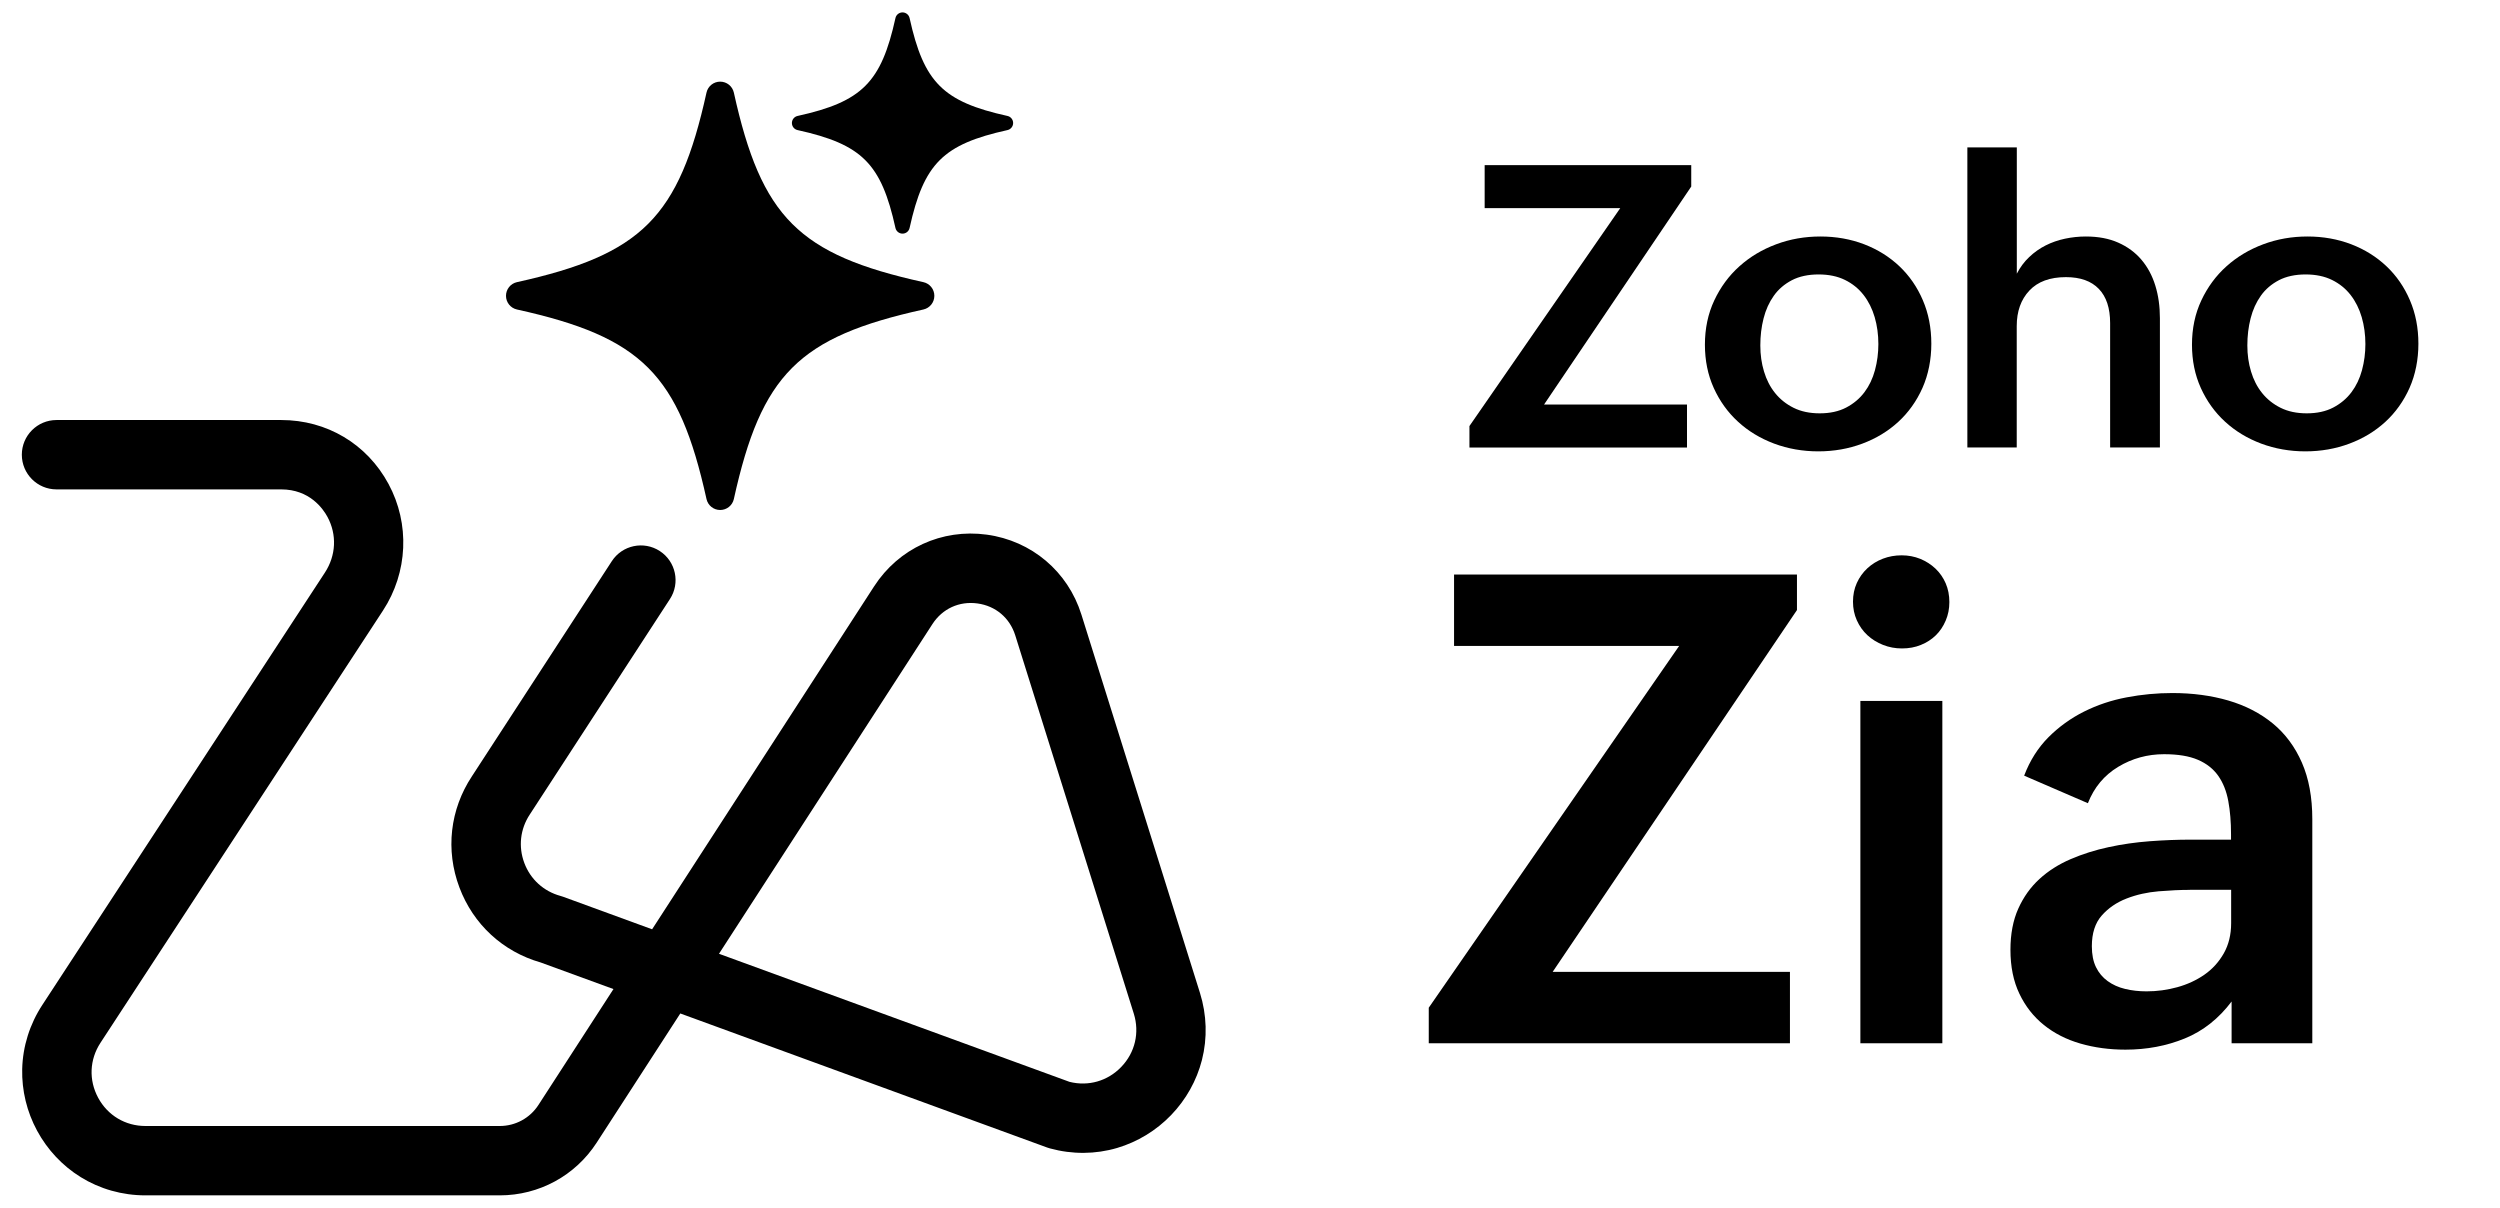
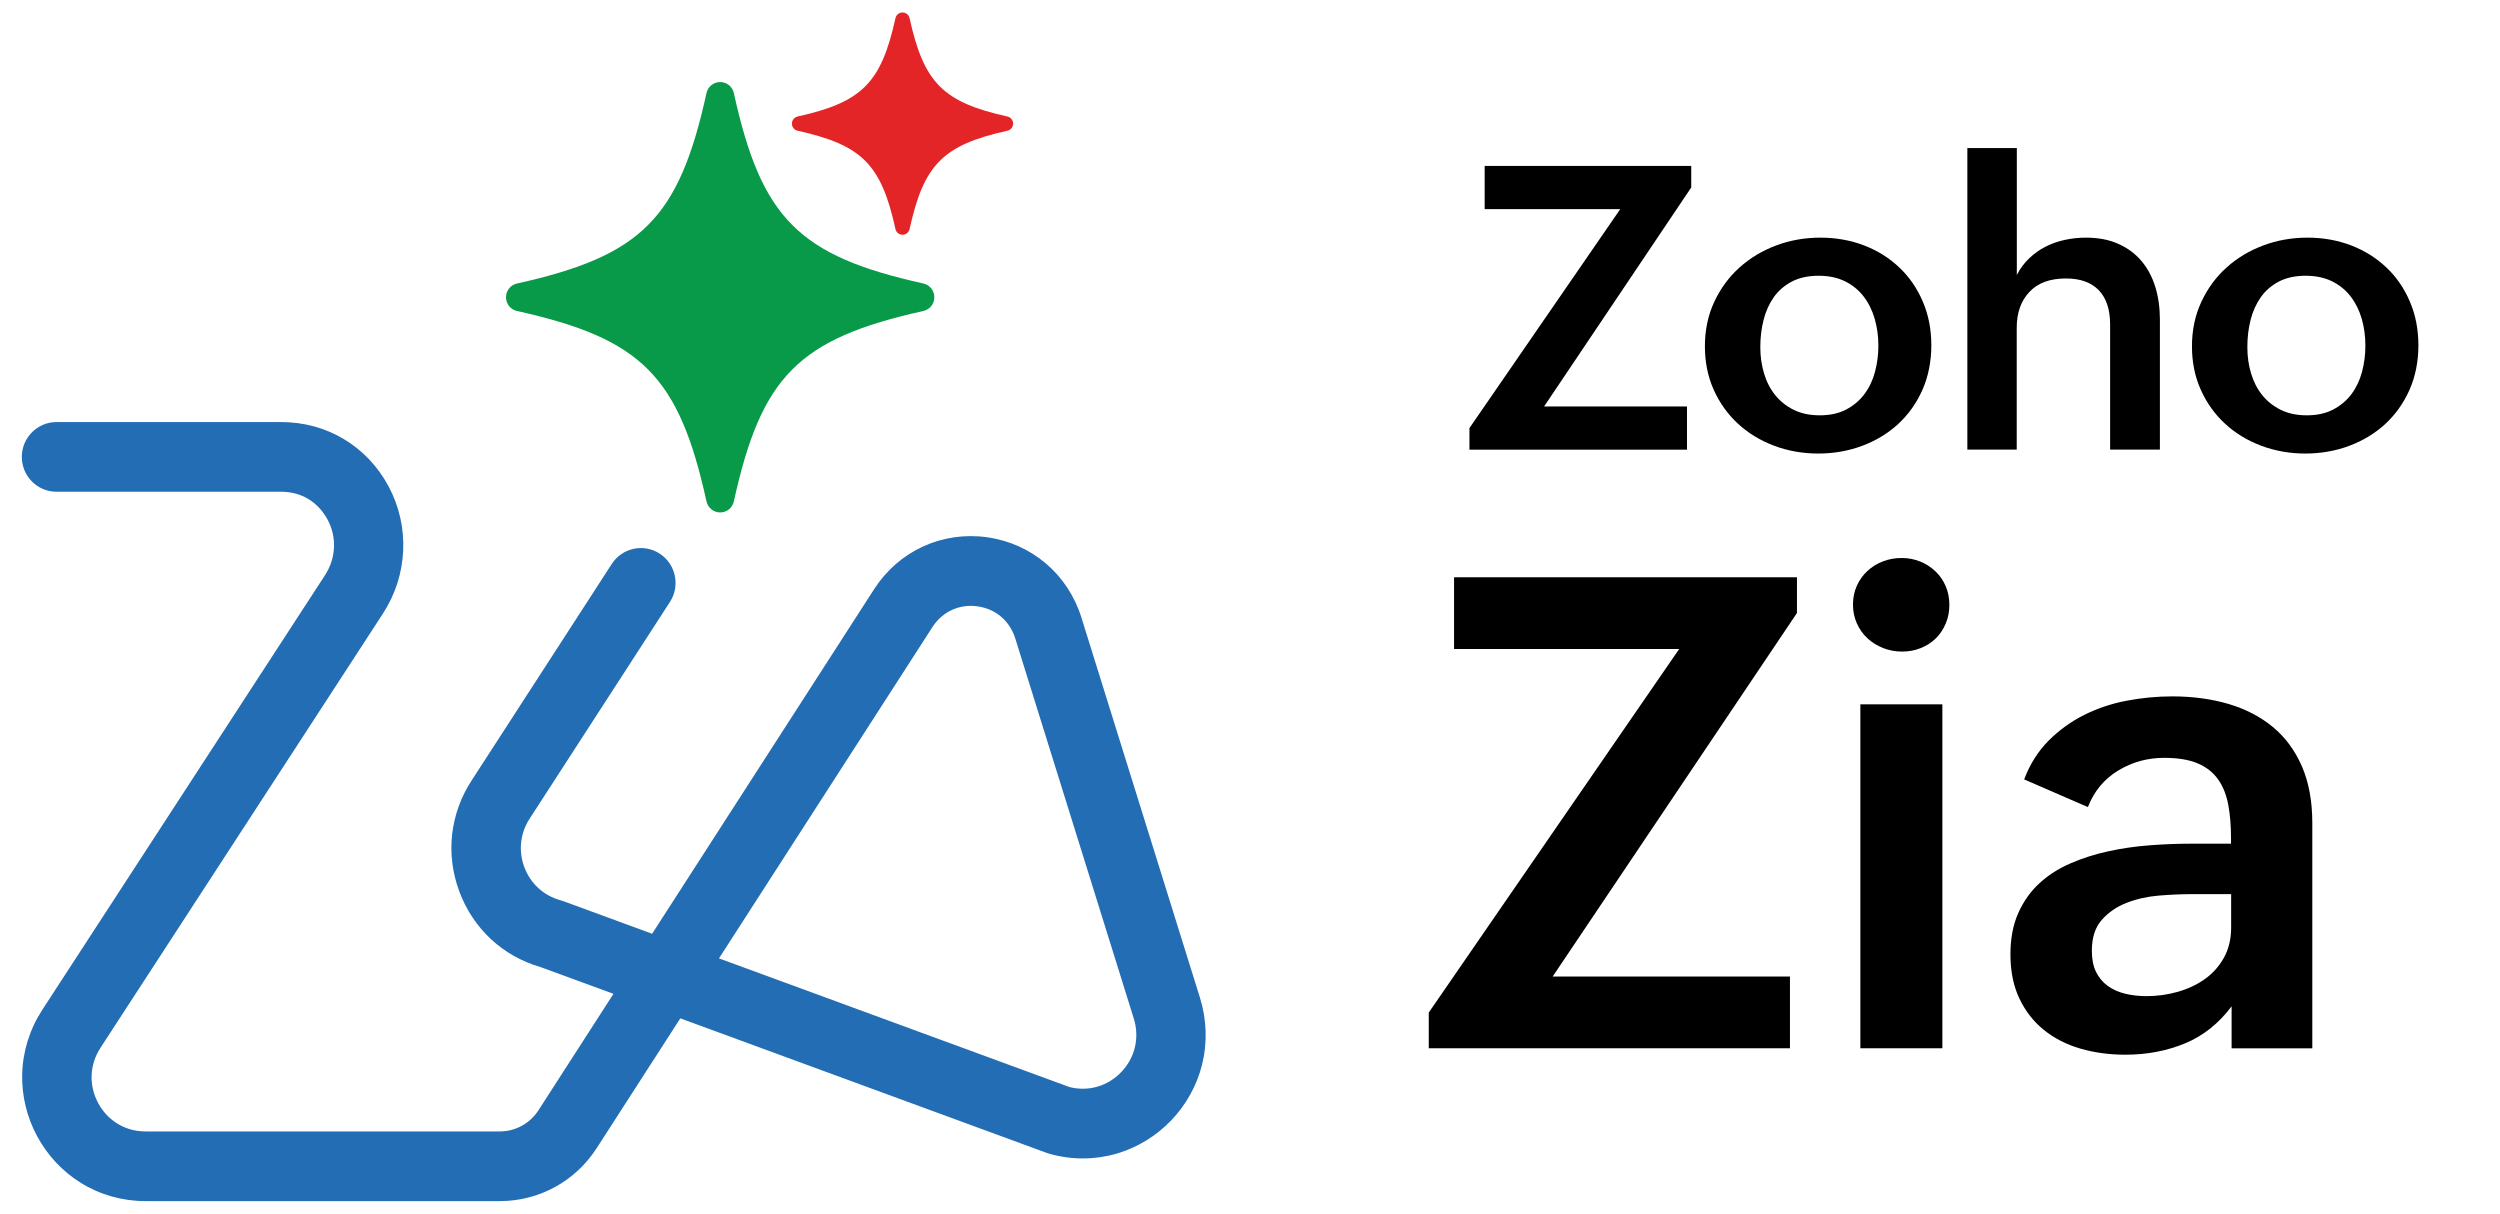
- <svg xmlns="http://www.w3.org/2000/svg" id="Layer_1" version="1.1" viewBox="0 0 612.7 296">
-   <defs>
-     
-   </defs>
-   <g>
-     <g>
-       <path d="M350.16,246.97l61.37-88.67h-55.17v-17.5h84.04v8.71l-59.87,88.67h58.15v17.5h-88.52v-8.71Z" />
-       <path d="M454.13,147.47c0-1.67.31-3.2.94-4.59.63-1.39,1.49-2.59,2.59-3.61,1.1-1.02,2.37-1.8,3.81-2.35,1.44-.55,2.97-.82,4.59-.82s3.14.29,4.55.86c1.41.58,2.65,1.37,3.73,2.39,1.07,1.02,1.91,2.22,2.51,3.61.6,1.39.9,2.92.9,4.59s-.3,3.14-.9,4.55-1.41,2.62-2.43,3.61c-1.02,1-2.24,1.78-3.65,2.35-1.41.58-2.96.86-4.63.86s-3.17-.29-4.63-.86c-1.46-.58-2.75-1.37-3.85-2.39-1.1-1.02-1.96-2.24-2.59-3.65-.63-1.41-.94-2.93-.94-4.55ZM455.94,171.79h20.09v83.89h-20.09v-83.89Z" />
-       <path d="M546.96,245.4c-3.19,4.24-7.02,7.27-11.5,9.1-4.47,1.83-9.33,2.75-14.56,2.75-3.92,0-7.6-.5-11.03-1.49-3.43-.99-6.41-2.51-8.95-4.55-2.54-2.04-4.54-4.59-6-7.65-1.47-3.06-2.2-6.66-2.2-10.79,0-3.87.64-7.23,1.92-10.08,1.28-2.85,3.01-5.27,5.18-7.26,2.17-1.99,4.72-3.61,7.65-4.87,2.93-1.26,6.03-2.24,9.3-2.94,3.27-.71,6.63-1.19,10.08-1.45,3.45-.26,6.8-.39,10.04-.39h9.89v-1.33c0-2.98-.22-5.69-.67-8.12-.45-2.43-1.27-4.5-2.47-6.2-1.2-1.7-2.86-3.01-4.98-3.92-2.12-.91-4.88-1.37-8.28-1.37-4.08,0-7.83,1.03-11.26,3.1-3.43,2.07-5.9,5.04-7.42,8.91l-15.62-6.75c1.41-3.71,3.4-6.85,5.96-9.42,2.56-2.56,5.47-4.66,8.71-6.28,3.24-1.62,6.72-2.79,10.44-3.49,3.71-.71,7.46-1.06,11.22-1.06,4.97,0,9.55.62,13.73,1.84,4.18,1.23,7.81,3.1,10.87,5.61s5.44,5.72,7.14,9.61,2.55,8.51,2.55,13.85v54.93h-19.78v-10.28ZM536.68,218.09c-2.3,0-4.85.12-7.65.35-2.8.24-5.41.82-7.85,1.77-2.43.94-4.46,2.33-6.08,4.16-1.62,1.83-2.43,4.34-2.43,7.53,0,2.04.34,3.75,1.02,5.14.68,1.39,1.63,2.52,2.86,3.41,1.23.89,2.65,1.53,4.28,1.92,1.62.39,3.37.59,5.26.59,2.56,0,5.07-.34,7.53-1.02,2.46-.68,4.67-1.7,6.63-3.06,1.96-1.36,3.54-3.1,4.75-5.22,1.2-2.12,1.81-4.59,1.81-7.42v-8.16h-10.12Z" />
-     </g>
-     <g>
-       <path d="M360.12,104.43l36.97-53.42h-33.23v-10.54h50.63v5.25l-36.07,53.42h35.03v10.54h-53.32v-5.25Z" />
-       <path d="M417.84,84.48c0-3.97.76-7.59,2.29-10.85,1.53-3.26,3.58-6.05,6.17-8.37,2.58-2.32,5.58-4.11,9-5.39,3.42-1.28,7.04-1.91,10.85-1.91s7.42.64,10.73,1.91c3.31,1.28,6.18,3.07,8.63,5.39s4.36,5.09,5.74,8.32c1.39,3.23,2.08,6.78,2.08,10.66s-.73,7.58-2.17,10.83c-1.45,3.25-3.43,6.02-5.93,8.32-2.51,2.3-5.44,4.08-8.82,5.34-3.37,1.26-6.97,1.89-10.78,1.89s-7.46-.64-10.85-1.91c-3.39-1.28-6.33-3.06-8.84-5.37-2.51-2.3-4.48-5.05-5.93-8.25-1.45-3.2-2.17-6.74-2.17-10.61ZM445.97,101.3c2.52,0,4.69-.47,6.5-1.42,1.81-.95,3.3-2.2,4.47-3.76,1.17-1.56,2.03-3.36,2.58-5.41.55-2.05.83-4.18.83-6.38,0-2.33-.3-4.53-.9-6.59-.6-2.06-1.51-3.88-2.72-5.44-1.21-1.56-2.73-2.79-4.56-3.69-1.83-.9-3.99-1.35-6.48-1.35s-4.74.47-6.55,1.42c-1.81.95-3.29,2.21-4.42,3.81-1.13,1.59-1.97,3.44-2.5,5.53-.54,2.1-.8,4.31-.8,6.64s.3,4.37.9,6.38,1.5,3.78,2.72,5.29c1.21,1.51,2.73,2.72,4.54,3.62,1.81.9,3.95,1.35,6.41,1.35Z" />
-       <path d="M482.18,36.12h12.1v30.96c.82-1.58,1.83-2.94,3.05-4.09,1.21-1.15,2.55-2.1,4.02-2.84,1.46-.74,3.04-1.29,4.73-1.65,1.69-.36,3.4-.54,5.13-.54,3.03,0,5.67.5,7.94,1.51,2.27,1.01,4.16,2.4,5.67,4.18,1.51,1.78,2.65,3.89,3.4,6.33.76,2.44,1.13,5.11,1.13,8.01v31.67h-12.2v-30.49c0-3.66-.92-6.45-2.77-8.37s-4.53-2.88-8.06-2.88c-3.91,0-6.89,1.09-8.96,3.29s-3.1,5.1-3.1,8.72v29.73h-12.1V36.12Z" />
-       <path d="M537.21,84.48c0-3.97.76-7.59,2.29-10.85,1.53-3.26,3.58-6.05,6.17-8.37,2.58-2.32,5.58-4.11,9-5.39,3.42-1.28,7.04-1.91,10.85-1.91s7.42.64,10.73,1.91c3.31,1.28,6.18,3.07,8.63,5.39s4.36,5.09,5.74,8.32c1.39,3.23,2.08,6.78,2.08,10.66s-.73,7.58-2.17,10.83c-1.45,3.25-3.43,6.02-5.93,8.32-2.51,2.3-5.44,4.08-8.82,5.34-3.37,1.26-6.97,1.89-10.78,1.89s-7.46-.64-10.85-1.91c-3.39-1.28-6.33-3.06-8.84-5.37-2.51-2.3-4.48-5.05-5.93-8.25-1.45-3.2-2.17-6.74-2.17-10.61ZM565.33,101.3c2.52,0,4.69-.47,6.5-1.42,1.81-.95,3.3-2.2,4.47-3.76,1.17-1.56,2.03-3.36,2.58-5.41.55-2.05.83-4.18.83-6.38,0-2.33-.3-4.53-.9-6.59-.6-2.06-1.51-3.88-2.72-5.44-1.21-1.56-2.73-2.79-4.56-3.69-1.83-.9-3.99-1.35-6.48-1.35s-4.74.47-6.55,1.42c-1.81.95-3.29,2.21-4.42,3.81-1.13,1.59-1.97,3.44-2.5,5.53-.54,2.1-.8,4.31-.8,6.64s.3,4.37.9,6.38,1.5,3.78,2.72,5.29c1.21,1.51,2.73,2.72,4.54,3.62,1.81.9,3.95,1.35,6.41,1.35Z" />
-     </g>
-   </g>
-   <g>
-     <path class="st1" d="M122.47,292.96H35.65c-5.69,0-11.19-1.56-15.92-4.5-4.44-2.76-8.11-6.68-10.63-11.33s-3.78-9.87-3.66-15.1c.13-5.57,1.84-11.03,4.96-15.78l69.22-105.91c2.75-4.2,2.99-9.31.63-13.67-1.09-2.02-4.39-6.73-11.33-6.73H13.85c-4.7,0-8.5-3.81-8.5-8.5s3.81-8.5,8.5-8.5h55.07c11.17,0,21,5.85,26.29,15.65,5.29,9.79,4.77,21.7-1.36,31.06L24.63,255.56c-2.7,4.12-2.91,9.16-.57,13.49,2.34,4.33,6.67,6.91,11.59,6.91h86.82c3.85,0,7.41-1.93,9.5-5.17l18.38-28.39-17.85-6.52c-9.27-2.66-16.51-9.34-19.91-18.39-3.44-9.15-2.32-19.08,3.07-27.24l34.28-52.71c2.56-3.94,7.83-5.05,11.76-2.49,3.94,2.56,5.05,7.83,2.49,11.76l-34.3,52.73-.04.06c-2.36,3.56-2.85,7.9-1.35,11.9,1.5,4,4.73,6.94,8.85,8.07.23.06.45.13.67.21l21.8,7.97,54.41-84.05c6.03-9.31,16.61-14.17,27.6-12.67,10.99,1.5,19.88,9.01,23.2,19.59l29.05,92.7c1.69,5.4,1.86,11.09.49,16.47-1.29,5.04-3.9,9.71-7.56,13.5-3.65,3.79-8.23,6.57-13.22,8.05-5.32,1.57-11.02,1.61-16.47.11-.23-.06-.45-.13-.67-.21l-89.92-32.86-20.49,31.65c-5.24,8.1-14.13,12.93-23.77,12.93ZM262.12,265.14c4.62,1.16,9.34-.19,12.66-3.64,3.4-3.52,4.55-8.41,3.09-13.08l-29.05-92.7c-1.35-4.3-4.81-7.22-9.27-7.83-4.46-.61-8.58,1.28-11.03,5.06l-52.31,80.8,85.91,31.39Z" />
-     <g>
-       <path class="st2" d="M126.69,69.15c30.58-6.76,39.71-15.88,46.46-46.46.35-1.57,1.74-2.68,3.35-2.68h0c1.61,0,3,1.11,3.35,2.68,6.76,30.58,15.88,39.71,46.46,46.46,1.57.35,2.68,1.74,2.68,3.35h0c0,1.61-1.11,3-2.68,3.35-30.58,6.76-39.71,15.88-46.46,46.46-.35,1.57-1.74,2.68-3.35,2.68h0c-1.61,0-3-1.11-3.35-2.68-6.76-30.58-15.88-39.71-46.46-46.46-1.57-.35-2.68-1.74-2.68-3.35h0c0-1.61,1.11-3,2.68-3.35Z" />
-       <path class="st0" d="M195.46,28.42c15.8-3.49,20.51-8.2,24-24,.18-.81.9-1.38,1.73-1.38h0c.83,0,1.55.58,1.73,1.38,3.49,15.8,8.2,20.51,24,24,.81.18,1.38.9,1.38,1.73h0c0,.83-.58,1.55-1.38,1.73-15.8,3.49-20.51,8.2-24,24-.18.81-.9,1.38-1.73,1.38h0c-.83,0-1.55-.58-1.73-1.38-3.49-15.8-8.2-20.51-24-24-.81-.18-1.38-.9-1.38-1.73h0c0-.83.58-1.55,1.38-1.73Z" />
-     </g>
-   </g>
+ <svg xmlns="http://www.w3.org/2000/svg" width="103" height="50" viewBox="0 0 103 50" fill="none">
+   <path d="M58.865 41.718L69.182 26.74H59.907V23.784H74.035V25.255L63.97 40.233H73.746V43.189H58.865V41.718Z" fill="black" />
+   <path d="M76.343 24.91C76.343 24.628 76.395 24.37 76.501 24.135C76.607 23.9 76.751 23.698 76.936 23.525C77.121 23.353 77.335 23.221 77.577 23.128C77.819 23.035 78.076 22.99 78.349 22.99C78.621 22.99 78.876 23.039 79.113 23.135C79.35 23.233 79.559 23.367 79.74 23.539C79.92 23.711 80.062 23.914 80.162 24.149C80.263 24.383 80.314 24.642 80.314 24.924C80.314 25.206 80.263 25.454 80.162 25.693C80.062 25.931 79.925 26.135 79.754 26.302C79.582 26.471 79.377 26.603 79.14 26.699C78.903 26.797 78.643 26.845 78.362 26.845C78.081 26.845 77.829 26.796 77.584 26.699C77.338 26.601 77.121 26.468 76.936 26.296C76.751 26.123 76.607 25.917 76.501 25.679C76.395 25.441 76.343 25.184 76.343 24.91ZM76.647 29.019H80.025V43.189H76.647V29.019Z" fill="black" />
+   <path d="M91.948 41.453C91.412 42.169 90.768 42.681 90.015 42.99C89.264 43.299 88.447 43.454 87.568 43.454C86.909 43.454 86.29 43.37 85.713 43.203C85.137 43.035 84.636 42.779 84.209 42.434C83.782 42.09 83.446 41.659 83.2 41.142C82.953 40.625 82.83 40.017 82.83 39.319C82.83 38.666 82.938 38.098 83.153 37.617C83.368 37.135 83.659 36.726 84.024 36.39C84.389 36.054 84.817 35.78 85.31 35.568C85.802 35.355 86.324 35.189 86.873 35.071C87.423 34.951 87.988 34.87 88.568 34.826C89.148 34.782 89.711 34.76 90.256 34.76H91.918V34.535C91.918 34.032 91.881 33.574 91.806 33.164C91.73 32.753 91.592 32.404 91.39 32.117C91.189 31.829 90.91 31.608 90.553 31.454C90.197 31.301 89.733 31.223 89.161 31.223C88.475 31.223 87.845 31.397 87.268 31.747C86.692 32.096 86.276 32.598 86.021 33.252L83.395 32.111C83.632 31.485 83.967 30.954 84.397 30.52C84.828 30.088 85.317 29.733 85.861 29.459C86.406 29.186 86.991 28.988 87.616 28.87C88.24 28.75 88.871 28.691 89.502 28.691C90.338 28.691 91.108 28.796 91.811 29.002C92.513 29.209 93.124 29.525 93.638 29.949C94.152 30.373 94.552 30.916 94.838 31.573C95.124 32.23 95.267 33.01 95.267 33.912V43.191H91.942V41.454L91.948 41.453ZM90.22 36.84C89.834 36.84 89.405 36.86 88.934 36.899C88.464 36.939 88.025 37.037 87.615 37.198C87.206 37.356 86.865 37.591 86.593 37.9C86.32 38.209 86.184 38.633 86.184 39.172C86.184 39.517 86.241 39.806 86.356 40.041C86.47 40.275 86.63 40.466 86.836 40.617C87.043 40.767 87.282 40.875 87.556 40.941C87.828 41.007 88.122 41.041 88.44 41.041C88.871 41.041 89.292 40.983 89.706 40.868C90.12 40.753 90.491 40.581 90.82 40.351C91.15 40.122 91.416 39.828 91.619 39.47C91.821 39.111 91.923 38.694 91.923 38.216V36.838H90.222L90.22 36.84Z" fill="black" />
+   <path d="M60.539 17.64L66.754 8.617H61.168V6.836H69.679V7.723L63.616 16.747H69.504V18.527H60.541V17.64H60.539Z" fill="black" />
+   <path d="M70.242 14.27C70.242 13.6 70.37 12.988 70.627 12.438C70.885 11.887 71.229 11.415 71.665 11.024C72.098 10.632 72.603 10.329 73.177 10.113C73.752 9.897 74.361 9.791 75.001 9.791C75.642 9.791 76.249 9.899 76.805 10.113C77.362 10.329 77.844 10.632 78.256 11.024C78.668 11.415 78.989 11.883 79.221 12.429C79.455 12.975 79.571 13.574 79.571 14.23C79.571 14.885 79.448 15.51 79.206 16.059C78.962 16.608 78.629 17.076 78.209 17.465C77.787 17.853 77.294 18.154 76.726 18.367C76.16 18.579 75.555 18.686 74.914 18.686C74.274 18.686 73.66 18.578 73.09 18.363C72.52 18.147 72.026 17.846 71.604 17.456C71.182 17.068 70.851 16.603 70.607 16.062C70.363 15.522 70.242 14.924 70.242 14.27ZM74.971 17.111C75.395 17.111 75.76 17.032 76.064 16.872C76.368 16.711 76.619 16.5 76.815 16.236C77.012 15.973 77.157 15.669 77.249 15.323C77.342 14.976 77.389 14.617 77.389 14.245C77.389 13.851 77.338 13.48 77.237 13.132C77.136 12.784 76.984 12.476 76.78 12.213C76.577 11.949 76.321 11.742 76.013 11.589C75.706 11.438 75.343 11.361 74.924 11.361C74.506 11.361 74.127 11.441 73.823 11.601C73.519 11.762 73.27 11.975 73.08 12.245C72.89 12.514 72.749 12.826 72.66 13.179C72.569 13.534 72.525 13.907 72.525 14.301C72.525 14.694 72.576 15.039 72.677 15.378C72.777 15.718 72.929 16.017 73.134 16.272C73.337 16.527 73.593 16.731 73.897 16.883C74.201 17.035 74.561 17.111 74.975 17.111H74.971Z" fill="black" />
+   <path d="M81.058 6.101H83.093V11.331C83.23 11.064 83.4 10.835 83.605 10.64C83.809 10.446 84.034 10.286 84.281 10.161C84.527 10.036 84.792 9.943 85.076 9.882C85.36 9.821 85.648 9.791 85.939 9.791C86.448 9.791 86.892 9.875 87.273 10.046C87.655 10.216 87.973 10.451 88.227 10.752C88.481 11.052 88.672 11.409 88.798 11.821C88.926 12.233 88.988 12.684 88.988 13.174V18.524H86.937V13.373C86.937 12.755 86.783 12.284 86.472 11.96C86.161 11.635 85.71 11.473 85.117 11.473C84.459 11.473 83.958 11.657 83.61 12.029C83.262 12.4 83.089 12.89 83.089 13.502V18.524H81.055V6.101H81.058Z" fill="black" />
+   <path d="M90.309 14.27C90.309 13.6 90.437 12.988 90.695 12.438C90.952 11.887 91.296 11.415 91.732 11.024C92.165 10.632 92.67 10.329 93.245 10.113C93.82 9.897 94.428 9.791 95.069 9.791C95.709 9.791 96.316 9.899 96.873 10.113C97.429 10.329 97.911 10.632 98.323 11.024C98.735 11.415 99.056 11.883 99.288 12.429C99.522 12.975 99.638 13.574 99.638 14.23C99.638 14.885 99.515 15.51 99.273 16.059C99.029 16.608 98.696 17.076 98.276 17.465C97.854 17.853 97.362 18.154 96.793 18.367C96.227 18.579 95.622 18.686 94.981 18.686C94.341 18.686 93.727 18.578 93.157 18.363C92.587 18.147 92.093 17.846 91.671 17.456C91.249 17.068 90.918 16.603 90.674 16.062C90.43 15.522 90.309 14.924 90.309 14.27ZM95.037 17.111C95.46 17.111 95.825 17.032 96.129 16.872C96.434 16.711 96.684 16.5 96.881 16.236C97.078 15.973 97.222 15.669 97.315 15.323C97.407 14.976 97.454 14.617 97.454 14.245C97.454 13.851 97.404 13.48 97.303 13.132C97.202 12.784 97.049 12.476 96.846 12.213C96.642 11.949 96.387 11.742 96.079 11.589C95.771 11.438 95.408 11.361 94.99 11.361C94.571 11.361 94.193 11.441 93.888 11.601C93.584 11.762 93.335 11.975 93.145 12.245C92.956 12.514 92.814 12.826 92.725 13.179C92.634 13.534 92.591 13.907 92.591 14.301C92.591 14.694 92.641 15.039 92.742 15.378C92.843 15.718 92.994 16.017 93.199 16.272C93.403 16.527 93.658 16.731 93.963 16.883C94.267 17.035 94.626 17.111 95.04 17.111H95.037Z" fill="black" />
+   <path d="M20.588 49.486H5.993C5.037 49.486 4.112 49.223 3.317 48.726C2.57 48.26 1.953 47.598 1.53 46.812C1.106 46.027 0.894 45.145 0.914 44.262C0.936 43.321 1.224 42.399 1.748 41.596L13.385 23.706C13.847 22.997 13.887 22.133 13.491 21.397C13.307 21.056 12.753 20.26 11.586 20.26H2.328C1.538 20.26 0.899 19.617 0.899 18.824C0.899 18.032 1.54 17.389 2.328 17.389H11.586C13.464 17.389 15.116 18.377 16.006 20.032C16.895 21.686 16.807 23.698 15.777 25.279L4.14 43.169C3.687 43.865 3.651 44.716 4.045 45.448C4.438 46.179 5.166 46.615 5.993 46.615H20.588C21.235 46.615 21.834 46.289 22.185 45.742L25.275 40.946L22.274 39.845C20.716 39.395 19.499 38.267 18.927 36.738C18.349 35.193 18.537 33.515 19.443 32.137L25.206 23.233C25.637 22.568 26.522 22.38 27.183 22.812C27.845 23.245 28.032 24.135 27.602 24.799L21.836 33.706L21.829 33.716C21.432 34.318 21.35 35.051 21.602 35.726C21.854 36.402 22.397 36.899 23.09 37.09C23.128 37.1 23.165 37.111 23.202 37.125L26.867 38.471L36.014 24.274C37.028 22.701 38.806 21.88 40.654 22.133C42.501 22.387 43.996 23.655 44.554 25.443L49.437 41.101C49.721 42.014 49.75 42.975 49.52 43.883C49.303 44.735 48.864 45.524 48.249 46.164C47.635 46.804 46.865 47.274 46.026 47.524C45.132 47.789 44.174 47.796 43.258 47.542C43.219 47.532 43.182 47.52 43.145 47.507L28.029 41.956L24.584 47.302C23.703 48.671 22.209 49.486 20.588 49.486ZM44.065 44.787C44.841 44.983 45.635 44.755 46.193 44.172C46.764 43.578 46.958 42.752 46.712 41.963L41.829 26.304C41.602 25.578 41.02 25.084 40.27 24.981C39.521 24.878 38.828 25.198 38.416 25.836L29.622 39.485L44.065 44.787Z" fill="#226DB4" />
+   <path d="M21.298 11.681C26.438 10.539 27.973 8.998 29.108 3.833C29.167 3.568 29.401 3.38 29.671 3.38C29.942 3.38 30.175 3.568 30.234 3.833C31.371 8.998 32.904 10.54 38.045 11.681C38.309 11.74 38.495 11.975 38.495 12.247C38.495 12.519 38.309 12.753 38.045 12.812C32.904 13.954 31.369 15.495 30.234 20.66C30.175 20.926 29.942 21.113 29.671 21.113C29.401 21.113 29.167 20.926 29.108 20.66C27.971 15.495 26.438 13.953 21.298 12.812C21.034 12.753 20.847 12.519 20.847 12.247C20.847 11.975 21.034 11.74 21.298 11.681Z" fill="#089949" />
+   <path d="M32.858 4.801C35.515 4.211 36.306 3.416 36.893 0.747C36.923 0.61 37.044 0.514 37.184 0.514C37.323 0.514 37.444 0.611 37.475 0.747C38.061 3.416 38.853 4.211 41.509 4.801C41.645 4.831 41.741 4.953 41.741 5.093C41.741 5.233 41.644 5.355 41.509 5.385C38.853 5.975 38.061 6.77 37.475 9.439C37.444 9.576 37.323 9.672 37.184 9.672C37.044 9.672 36.923 9.574 36.893 9.439C36.306 6.77 35.515 5.975 32.858 5.385C32.722 5.355 32.627 5.233 32.627 5.093C32.627 4.953 32.724 4.831 32.858 4.801Z" fill="#E42527" />
</svg>
